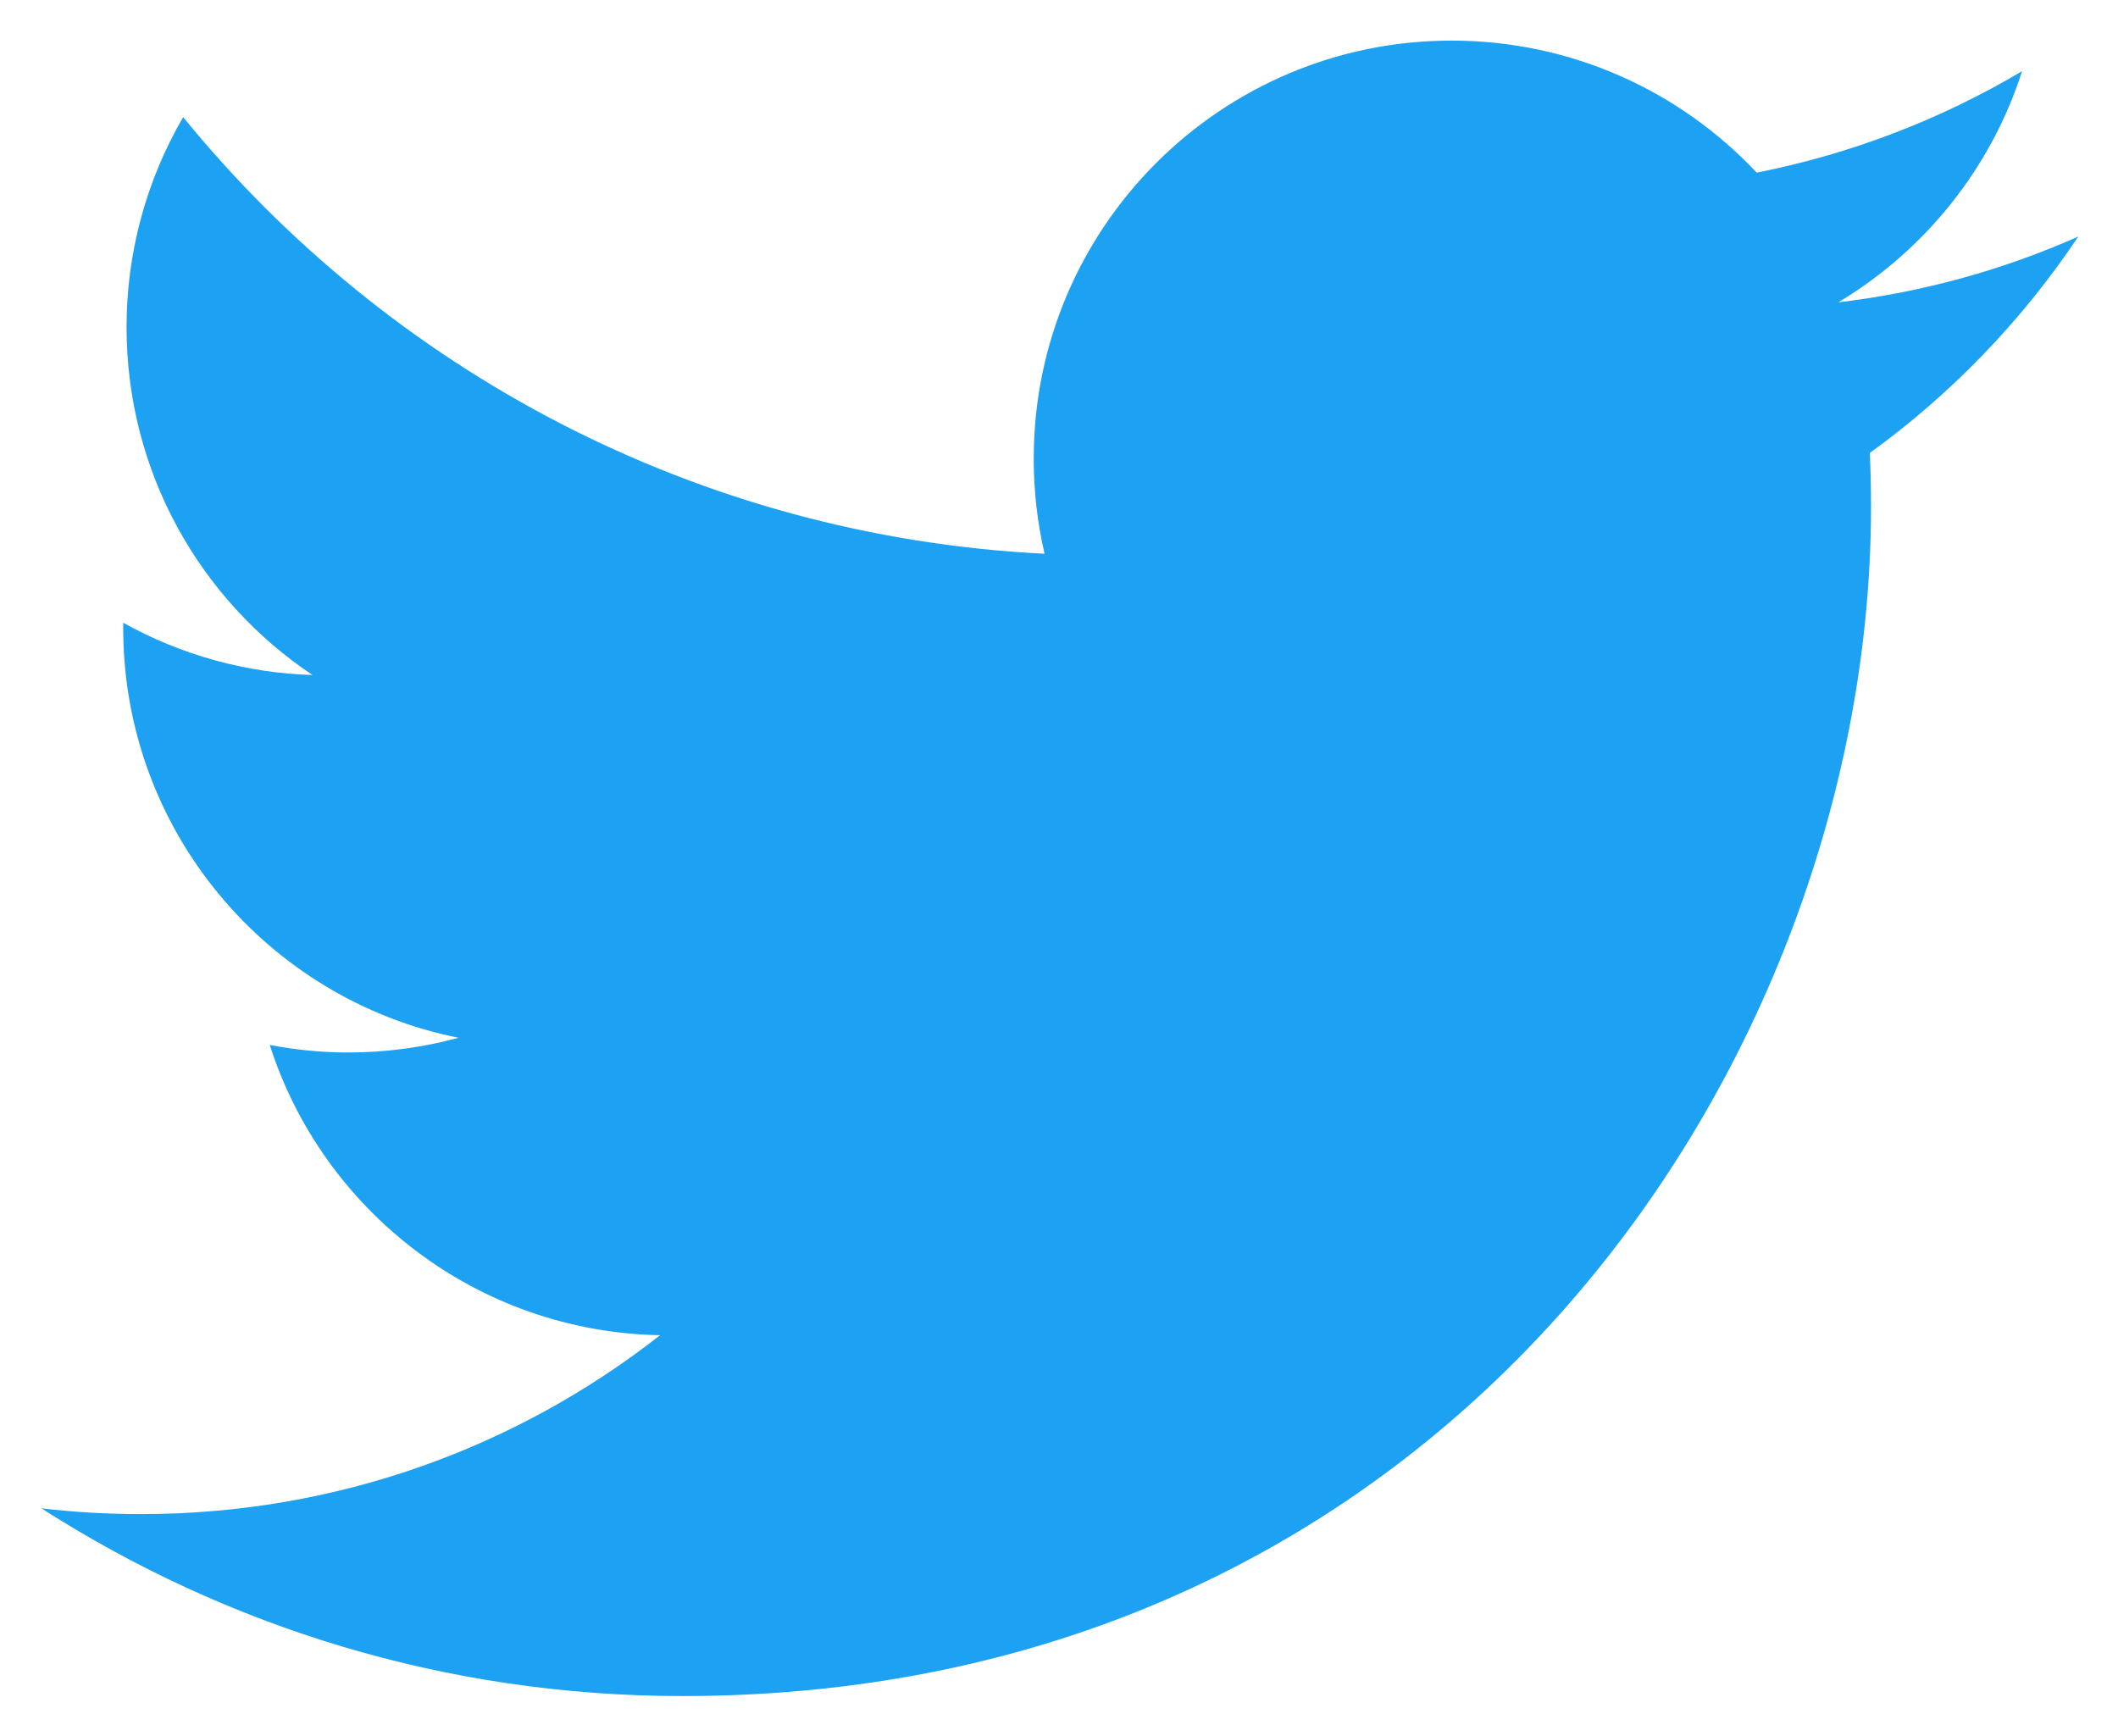
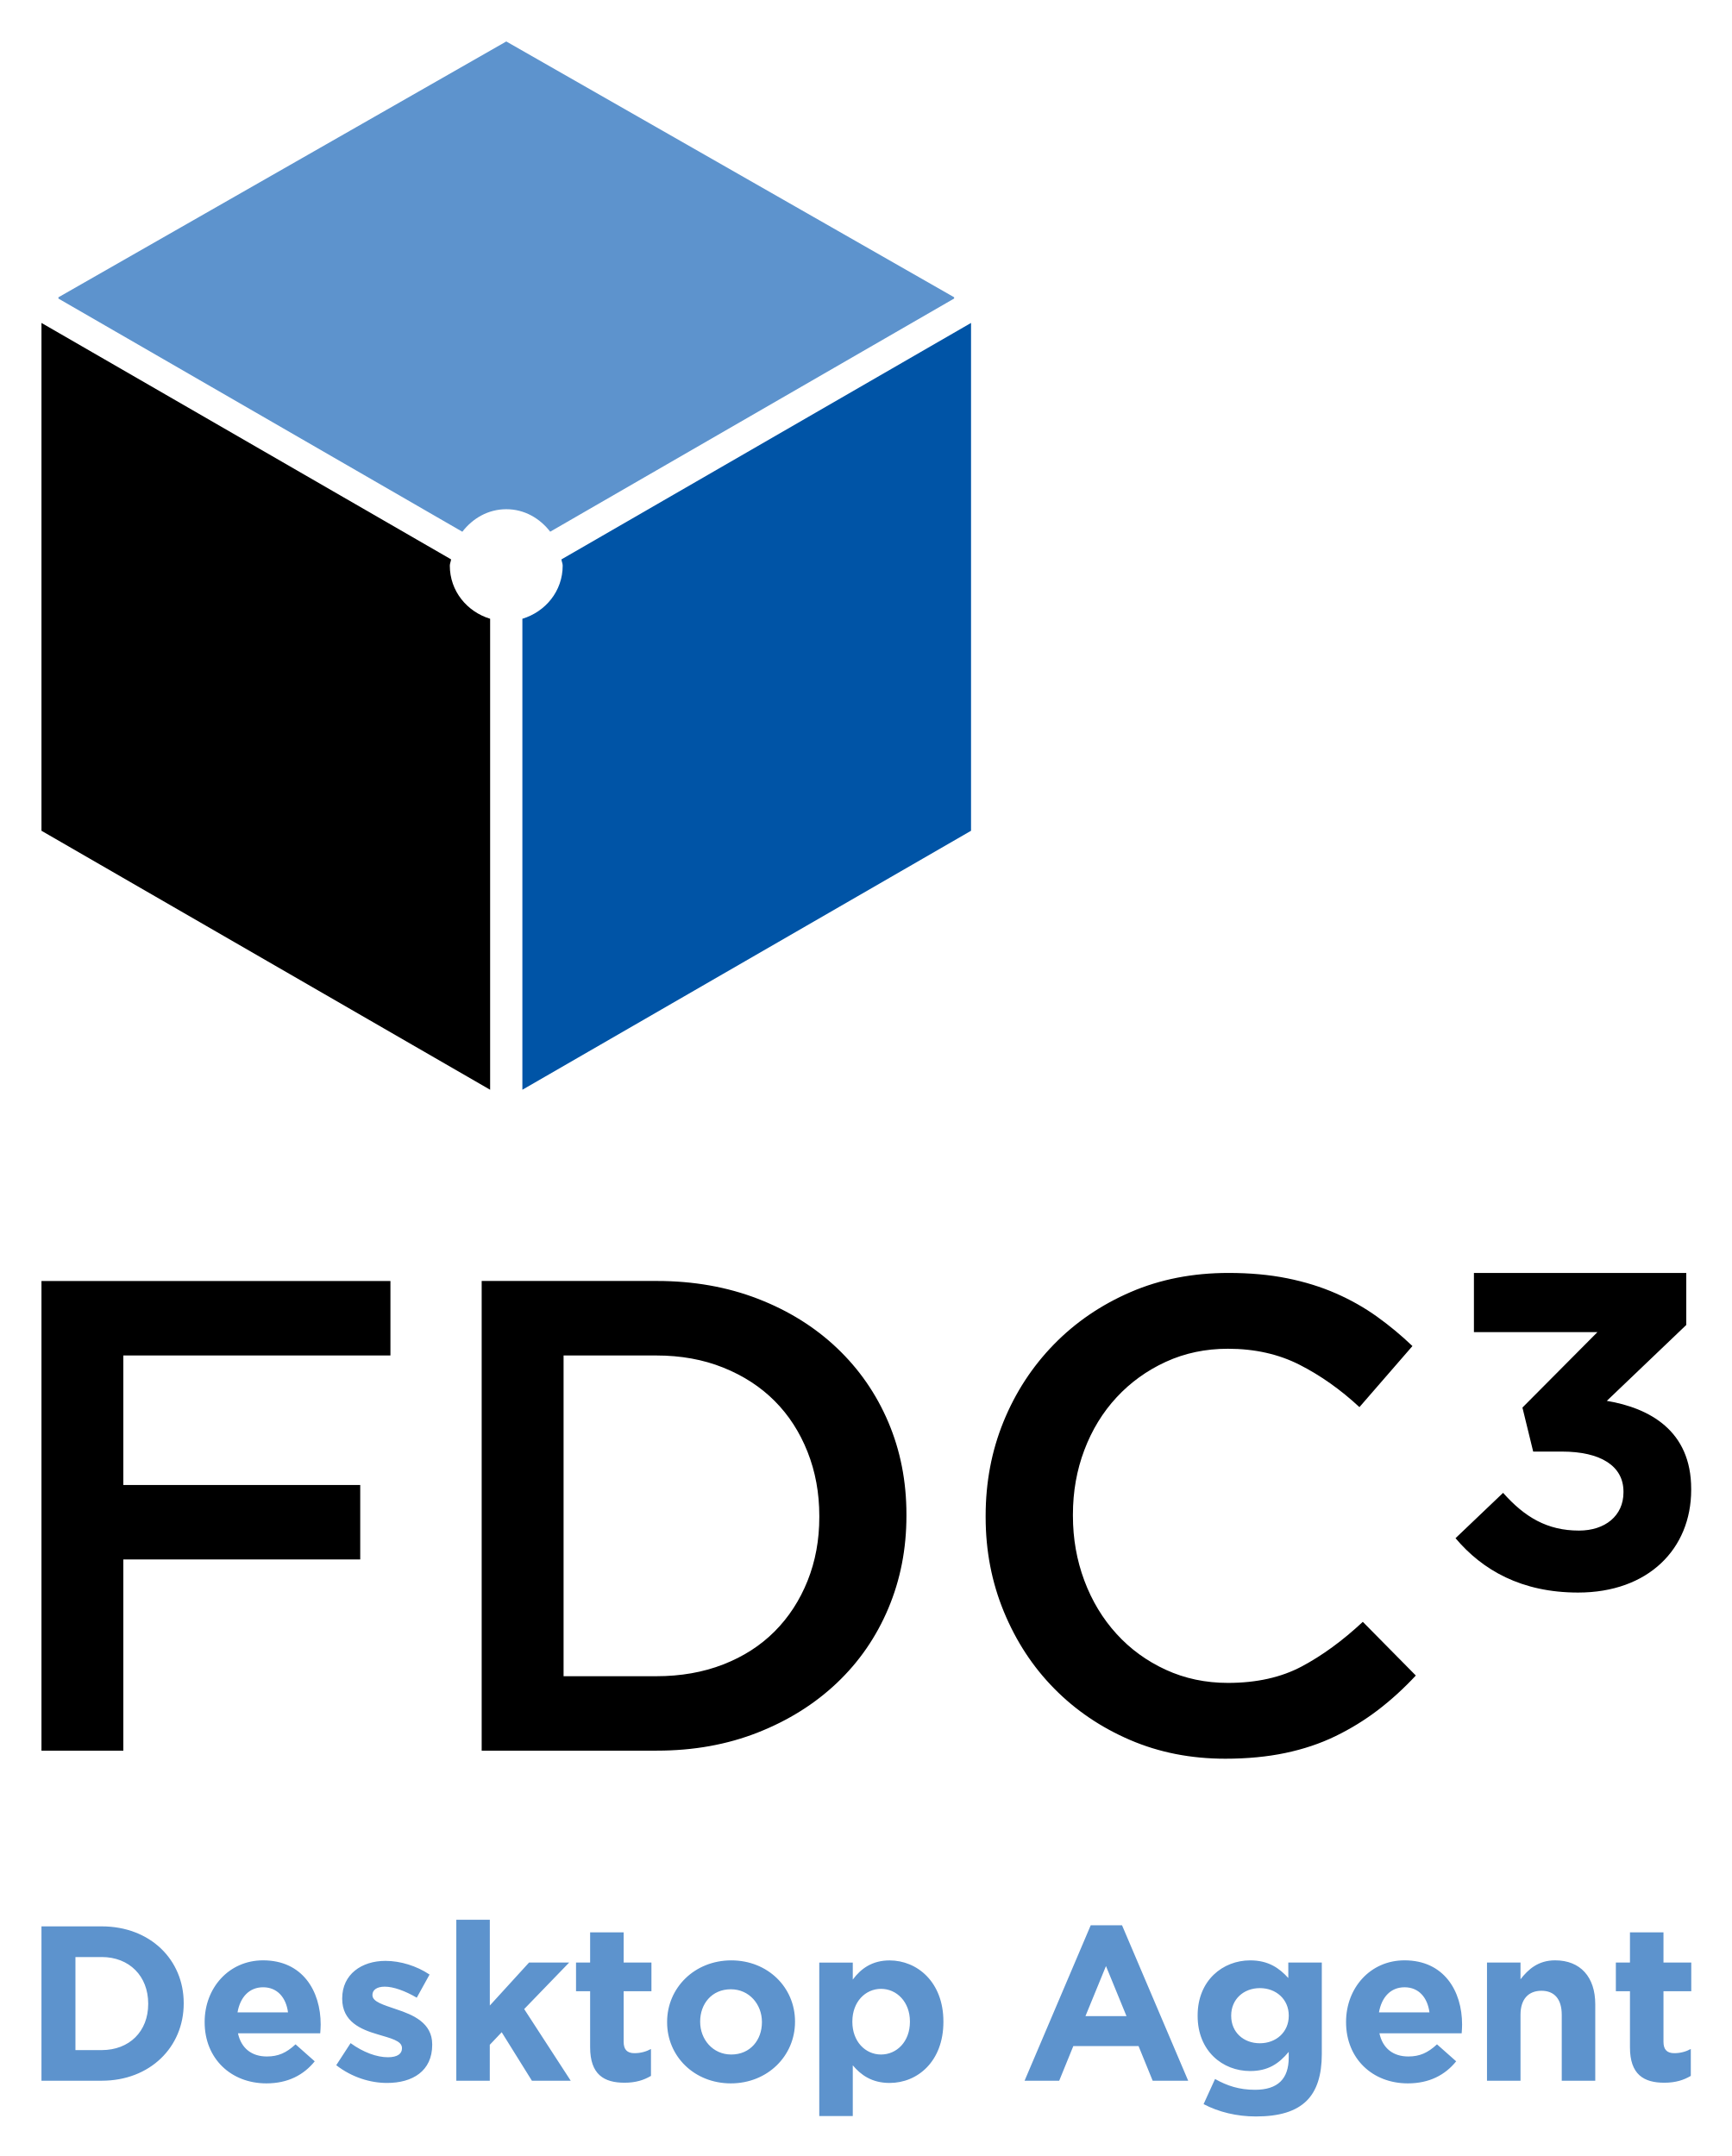
- <svg xmlns="http://www.w3.org/2000/svg" role="img" viewBox="50.50 0.00 299.00 245.00">
-   <style>svg {enable-background:new 0 0 1400 980}</style>
-   <path fill="none" d="M0 0h400v245H0z" pointer-events="none" />
-   <path fill="#1da1f2" d="M146.776 239.423c108.513 0 167.855-89.899 167.855-167.856 0-2.553-.052-5.094-.167-7.625a119.975 119.975 0 0 0 29.428-30.55c-10.57 4.7-21.946 7.862-33.878 9.288 12.18-7.304 21.53-18.857 25.942-32.63a118.317 118.317 0 0 1-37.462 14.32C287.73 12.903 272.403 5.732 255.431 5.732c-32.58 0-58.998 26.42-58.998 58.986a58.9 58.9 0 0 0 1.53 13.452c-49.032-2.466-92.51-25.942-121.607-61.638a58.837 58.837 0 0 0-7.989 29.651c0 20.468 10.415 38.537 26.253 49.108a58.555 58.555 0 0 1-26.718-7.378c-.009.247-.009.488-.009.752 0 28.571 20.336 52.426 47.33 57.831a59.07 59.07 0 0 1-15.556 2.077c-3.795 0-7.494-.374-11.087-1.064 7.51 23.44 29.289 40.498 55.11 40.974-20.192 15.827-45.628 25.253-73.272 25.253-4.756 0-9.455-.27-14.073-.816 26.11 16.735 57.113 26.5 90.434 26.5" />
+ <svg xmlns="http://www.w3.org/2000/svg" role="img" viewBox="-10.79 -10.79 450.58 561.08">
+   <style>svg {enable-background:new 0 0 429.26 540}</style>
+   <style>.st0{fill:#5d93cd}</style>
+   <path d="M0 530.7h15.66c12.62 0 21.35-8.78 21.35-20.08v-.12c0-11.3-8.72-19.97-21.35-19.97H0v40.17zm15.66-32.19c7.23 0 12.11 4.99 12.11 12.11v.12c0 7.11-4.88 11.99-12.11 11.99H8.84v-24.21h6.82v-.01zm42.87 32.88c5.57 0 9.7-2.18 12.57-5.74l-4.99-4.42c-2.41 2.24-4.53 3.16-7.46 3.16-3.9 0-6.66-2.07-7.52-6.03h21.4c.06-.8.12-1.61.12-2.29 0-8.72-4.71-16.7-14.98-16.7-8.95 0-15.21 7.23-15.21 16.01v.11c0 9.42 6.83 15.9 16.07 15.9zm-7.52-18.47c.69-3.96 3.04-6.54 6.66-6.54 3.67 0 5.97 2.64 6.48 6.54H51.01zm38.9 18.36c6.66 0 11.76-3.1 11.76-9.93v-.11c0-5.62-4.99-7.69-9.3-9.12-3.33-1.15-6.25-1.95-6.25-3.67v-.11c0-1.21 1.09-2.12 3.21-2.12 2.24 0 5.28 1.09 8.32 2.87l3.33-6.02c-3.33-2.24-7.57-3.56-11.48-3.56-6.2 0-11.25 3.5-11.25 9.76v.11c0 5.97 4.88 7.98 9.18 9.24 3.39 1.03 6.37 1.66 6.37 3.56v.11c0 1.38-1.15 2.3-3.67 2.3-2.87 0-6.37-1.26-9.7-3.67l-3.73 5.74c4.09 3.18 8.91 4.62 13.21 4.62zm18.02-.58h8.72v-9.35l3.1-3.27 7.86 12.62h10.1l-12.11-18.65 11.71-12.11h-10.44l-10.21 11.19v-22.32h-8.72v41.89h-.01zm43.78.52c2.93 0 5.05-.69 6.88-1.78v-7c-1.26.69-2.7 1.09-4.3 1.09-1.95 0-2.81-.98-2.81-2.98v-13.14h7.23v-7.46h-7.23v-7.86h-8.72v7.86h-3.67v7.46h3.67v14.57c0 7.12 3.62 9.24 8.95 9.24zm27.66.17c9.58 0 16.7-7.17 16.7-16.01v-.11c0-8.84-7.06-15.89-16.58-15.89-9.58 0-16.7 7.17-16.7 16.01v.11c0 8.83 7.06 15.89 16.58 15.89zm.11-7.51c-4.82 0-8.09-3.96-8.09-8.49v-.11c0-4.53 2.98-8.38 7.98-8.38 4.82 0 8.09 3.96 8.09 8.49v.11c0 4.53-2.98 8.38-7.98 8.38zm22.9 16.01h8.72v-13.2c2.07 2.47 4.93 4.59 9.58 4.59 7.29 0 14-5.62 14-15.89v-.11c0-10.27-6.83-15.89-14-15.89-4.53 0-7.46 2.12-9.58 4.99v-4.42h-8.72v39.93zm16.07-16.01c-4.07 0-7.46-3.38-7.46-8.49v-.11c0-5.11 3.39-8.49 7.46-8.49s7.52 3.39 7.52 8.49v.11c-.01 5.16-3.45 8.49-7.52 8.49zm37.35 6.82h9.01l3.67-9.01h16.98l3.67 9.01h9.24l-17.21-40.45h-8.15L255.8 530.7zm15.84-16.81l5.34-13.03 5.34 13.03h-10.68zM315.99 540c5.97 0 10.39-1.26 13.25-4.13 2.58-2.58 3.9-6.6 3.9-12.11v-23.81h-8.72v4.02c-2.35-2.58-5.16-4.59-9.93-4.59-7.06 0-13.66 5.16-13.66 14.34v.11c0 9.12 6.48 14.35 13.66 14.35 4.65 0 7.46-1.89 10.04-4.99v1.49c0 5.51-2.81 8.38-8.78 8.38-4.07 0-7.23-1.03-10.39-2.81l-2.98 6.54c3.91 2.06 8.62 3.21 13.61 3.21zm1.03-19.05c-4.25 0-7.46-2.87-7.46-7.12v-.11c0-4.19 3.21-7.12 7.46-7.12s7.52 2.93 7.52 7.12v.11c0 4.19-3.27 7.12-7.52 7.12zm38.51 10.44c5.57 0 9.7-2.18 12.57-5.74l-4.99-4.42c-2.41 2.24-4.53 3.16-7.46 3.16-3.9 0-6.66-2.07-7.52-6.03h21.4c.06-.8.11-1.61.11-2.29 0-8.72-4.71-16.7-14.98-16.7-8.95 0-15.21 7.23-15.21 16.01v.11c.01 9.42 6.84 15.9 16.08 15.9zm-7.52-18.47c.69-3.96 3.04-6.54 6.66-6.54 3.67 0 5.97 2.64 6.48 6.54h-13.14zm28.11 17.78h8.72v-17.16c0-4.13 2.12-6.25 5.45-6.25s5.28 2.12 5.28 6.25v17.16h8.72v-19.91c0-7.06-3.85-11.42-10.44-11.42-4.42 0-7 2.35-9.01 4.93v-4.36h-8.72v30.76zm46.14.52c2.93 0 5.05-.69 6.89-1.78v-7c-1.26.69-2.7 1.09-4.3 1.09-1.95 0-2.81-.98-2.81-2.98v-13.14h7.23v-7.46h-7.23v-7.86h-8.72v7.86h-3.67v7.46h3.67v14.57c-.01 7.12 3.6 9.24 8.94 9.24z" class="st0" />
+   <path d="M399.82 403.66c18.22 0 29.43-11.32 29.43-26.75v-.23c0-15.19-10.86-21.04-21.95-22.91l20.67-19.75v-13.54h-55.25v15.41h32.13l-19.51 19.63 2.8 11.45h7.48c10.05 0 16.01 3.74 16.01 10.4v.23c0 6.08-4.79 9.93-11.57 9.93-8.3 0-14.14-3.51-19.75-9.82l-12.38 11.8c7 8.31 17.17 14.15 31.89 14.15zM0 444.8h21.3v-49.76h61.64v-19.38H21.3v-33.7h69.5v-19.38H0V444.8zm135.85-19.38v-83.46h24.1c6.4 0 12.22 1.05 17.46 3.16 5.24 2.11 9.69 5 13.36 8.68 3.67 3.68 6.52 8.09 8.56 13.24 2.04 5.14 3.06 10.7 3.06 16.66v.35c0 5.96-1.02 11.48-3.06 16.57-2.04 5.08-4.89 9.47-8.56 13.15-3.67 3.68-8.12 6.55-13.36 8.59-5.24 2.05-11.06 3.07-17.46 3.07h-24.1v-.01zm-21.31 19.38h45.57c9.54 0 18.3-1.57 26.28-4.72 7.97-3.14 14.84-7.45 20.6-12.92 5.76-5.47 10.22-11.93 13.36-19.38 3.14-7.45 4.71-15.48 4.71-24.1v-.35c0-8.61-1.57-16.62-4.71-24.01-3.14-7.39-7.6-13.82-13.36-19.29-5.76-5.47-12.63-9.75-20.6-12.83-7.98-3.08-16.74-4.63-26.28-4.63h-45.57V444.8zm209.1.61c4.71-.99 9.05-2.44 13.01-4.36 3.96-1.92 7.65-4.19 11.09-6.81 3.43-2.62 6.72-5.62 9.86-8.99l-13.79-13.97c-5.24 4.89-10.54 8.76-15.89 11.61-5.36 2.85-11.76 4.28-19.21 4.28-5.82 0-11.21-1.14-16.15-3.41-4.95-2.27-9.23-5.38-12.83-9.34-3.61-3.96-6.4-8.58-8.38-13.88-1.98-5.3-2.97-10.91-2.97-16.85v-.35c0-5.94.99-11.53 2.97-16.76 1.98-5.24 4.77-9.81 8.38-13.71 3.61-3.9 7.88-6.99 12.83-9.26 4.95-2.27 10.33-3.4 16.15-3.4 6.99 0 13.21 1.4 18.68 4.19 5.47 2.79 10.65 6.46 15.54 11l13.79-15.89c-2.91-2.79-6-5.35-9.25-7.68-3.26-2.33-6.81-4.34-10.65-6.02-3.84-1.69-8.06-3-12.66-3.93-4.6-.93-9.69-1.4-15.28-1.4-9.31 0-17.81 1.66-25.49 4.98-7.68 3.32-14.34 7.86-19.96 13.62-5.62 5.76-9.99 12.46-13.1 20.08-3.11 7.62-4.66 15.8-4.66 24.53v.35c0 8.73 1.58 16.94 4.75 24.62s7.53 14.35 13.1 19.99c5.56 5.65 12.13 10.1 19.7 13.36 7.57 3.26 15.83 4.89 24.8 4.89 5.69 0 10.91-.5 15.62-1.49z" />
+   <path fill="#0054a6" d="M241.87 205.41V73.25l-106.58 61.54c.06.56.33 1.05.33 1.62 0 6.62-4.47 12-10.49 13.83v122.57l116.74-67.4z" />
+   <path d="M132.37 127.58l105.1-60.68v-.33L120.94 0 4.41 66.58v.33l105.1 60.68c2.69-3.48 6.7-5.86 11.43-5.86 4.73-.01 8.75 2.38 11.43 5.85z" class="st0" />
+   <path d="M106.58 134.78L0 73.25v132.16l116.74 67.4V150.24c-6.02-1.83-10.49-7.21-10.49-13.83.01-.58.27-1.07.33-1.63z" />
</svg>
